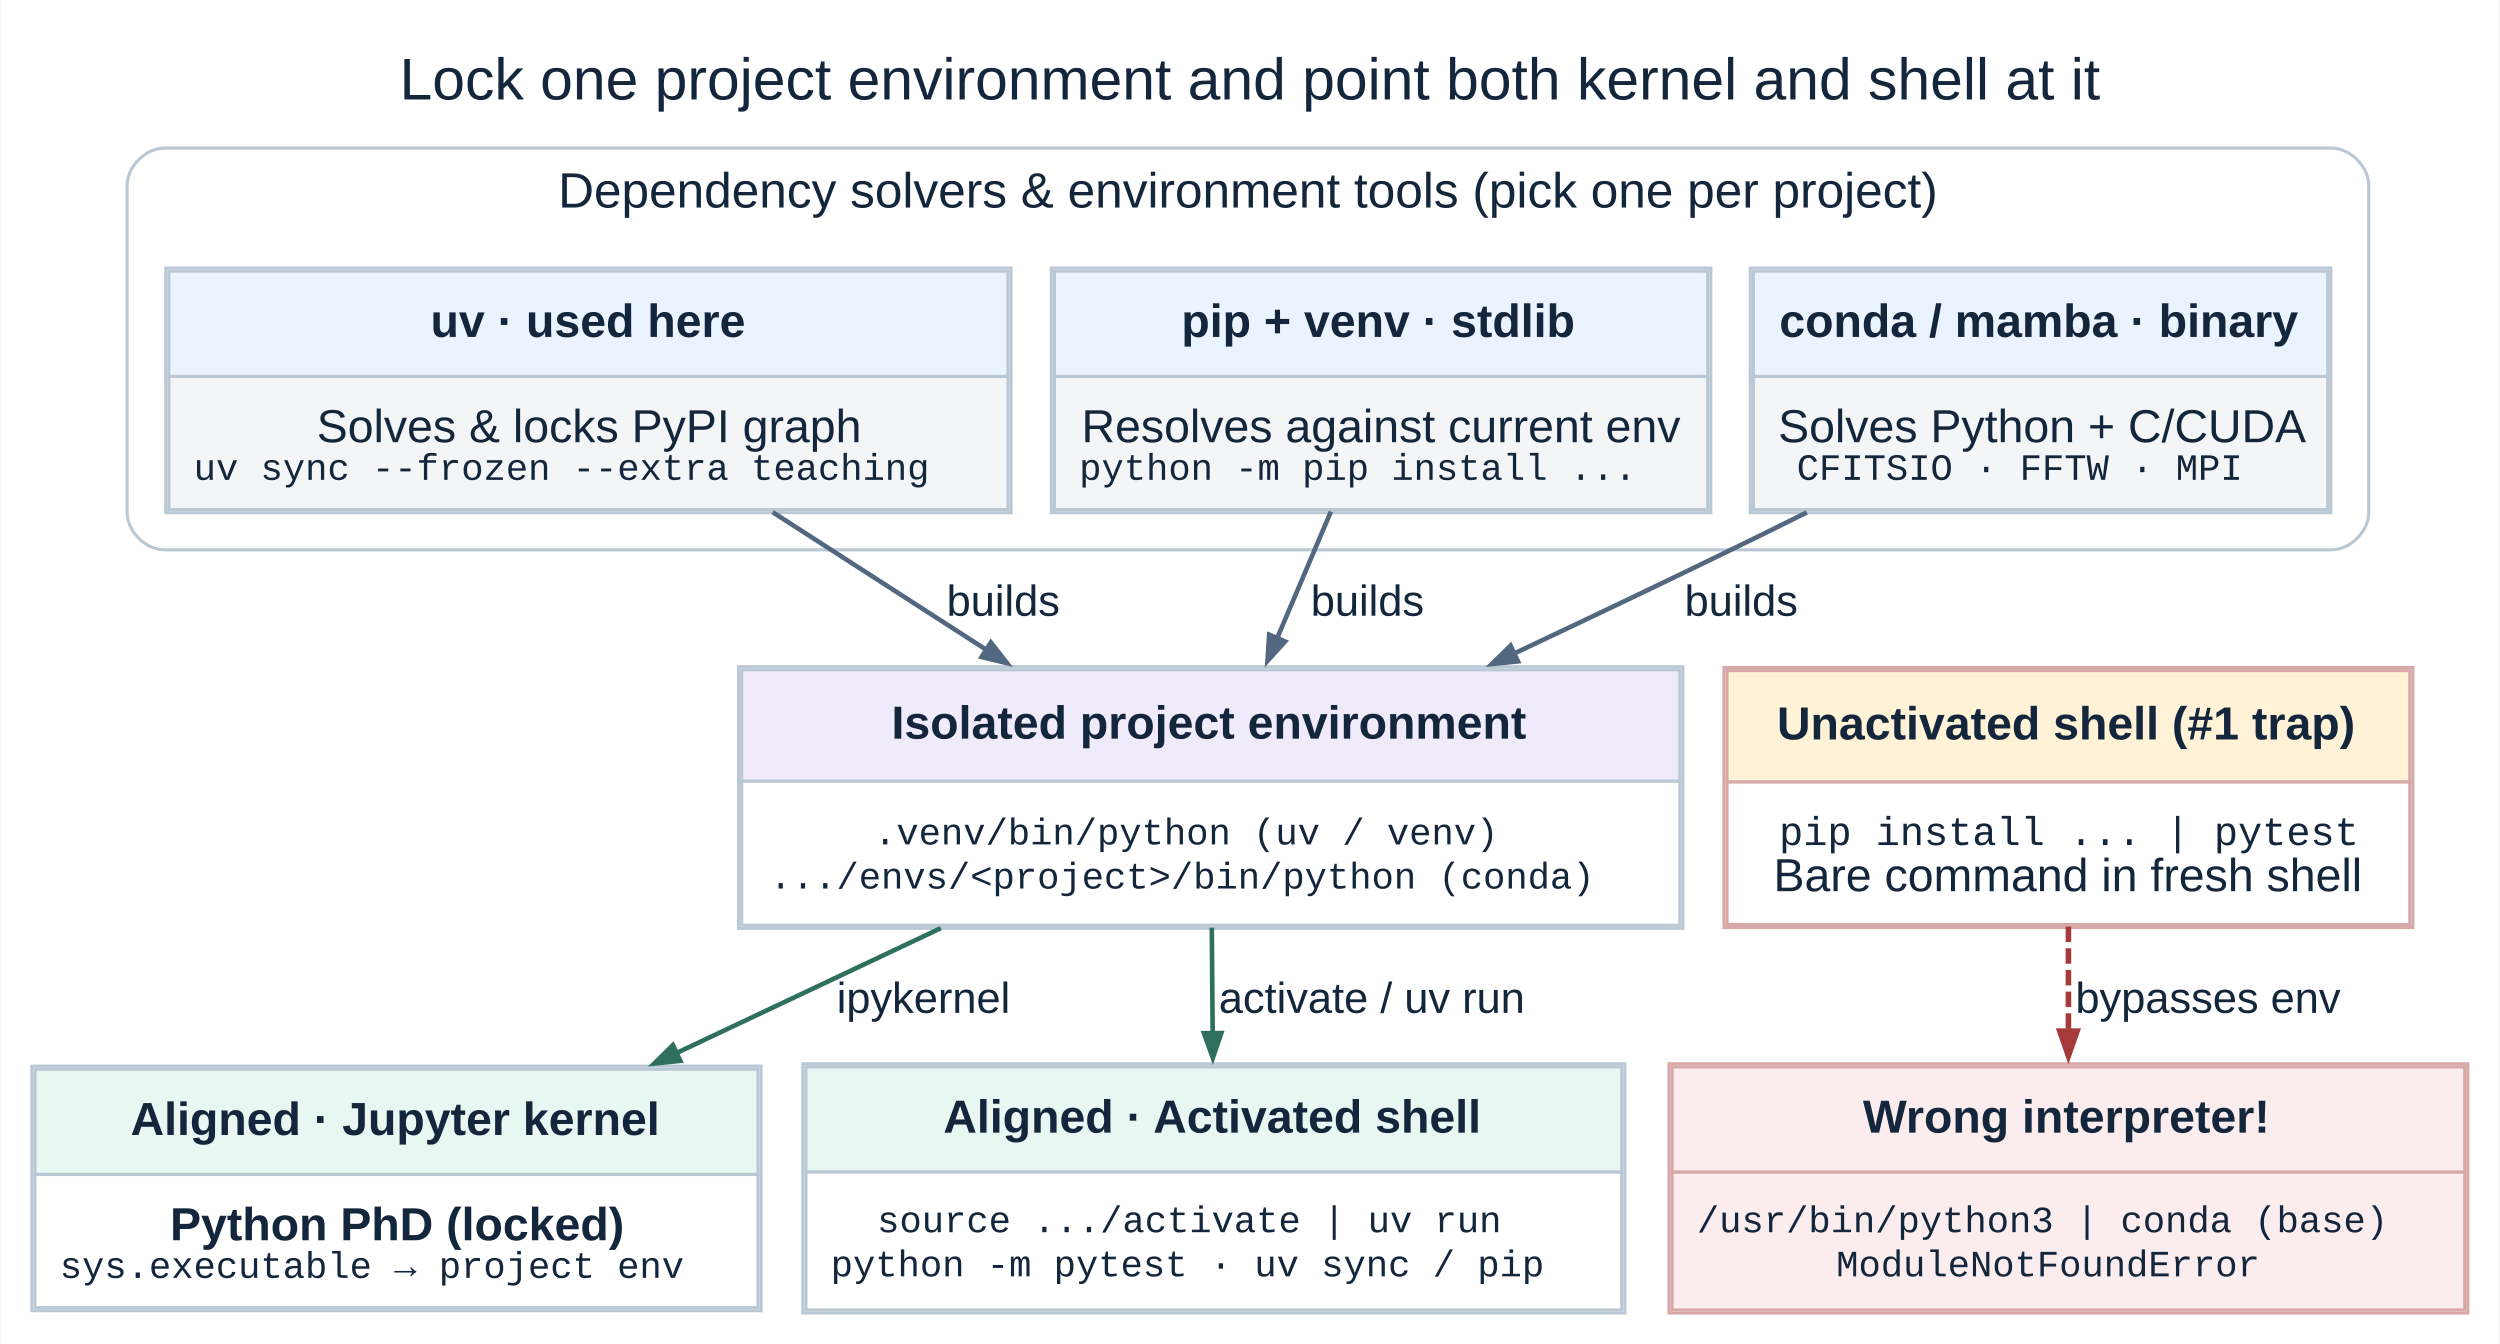
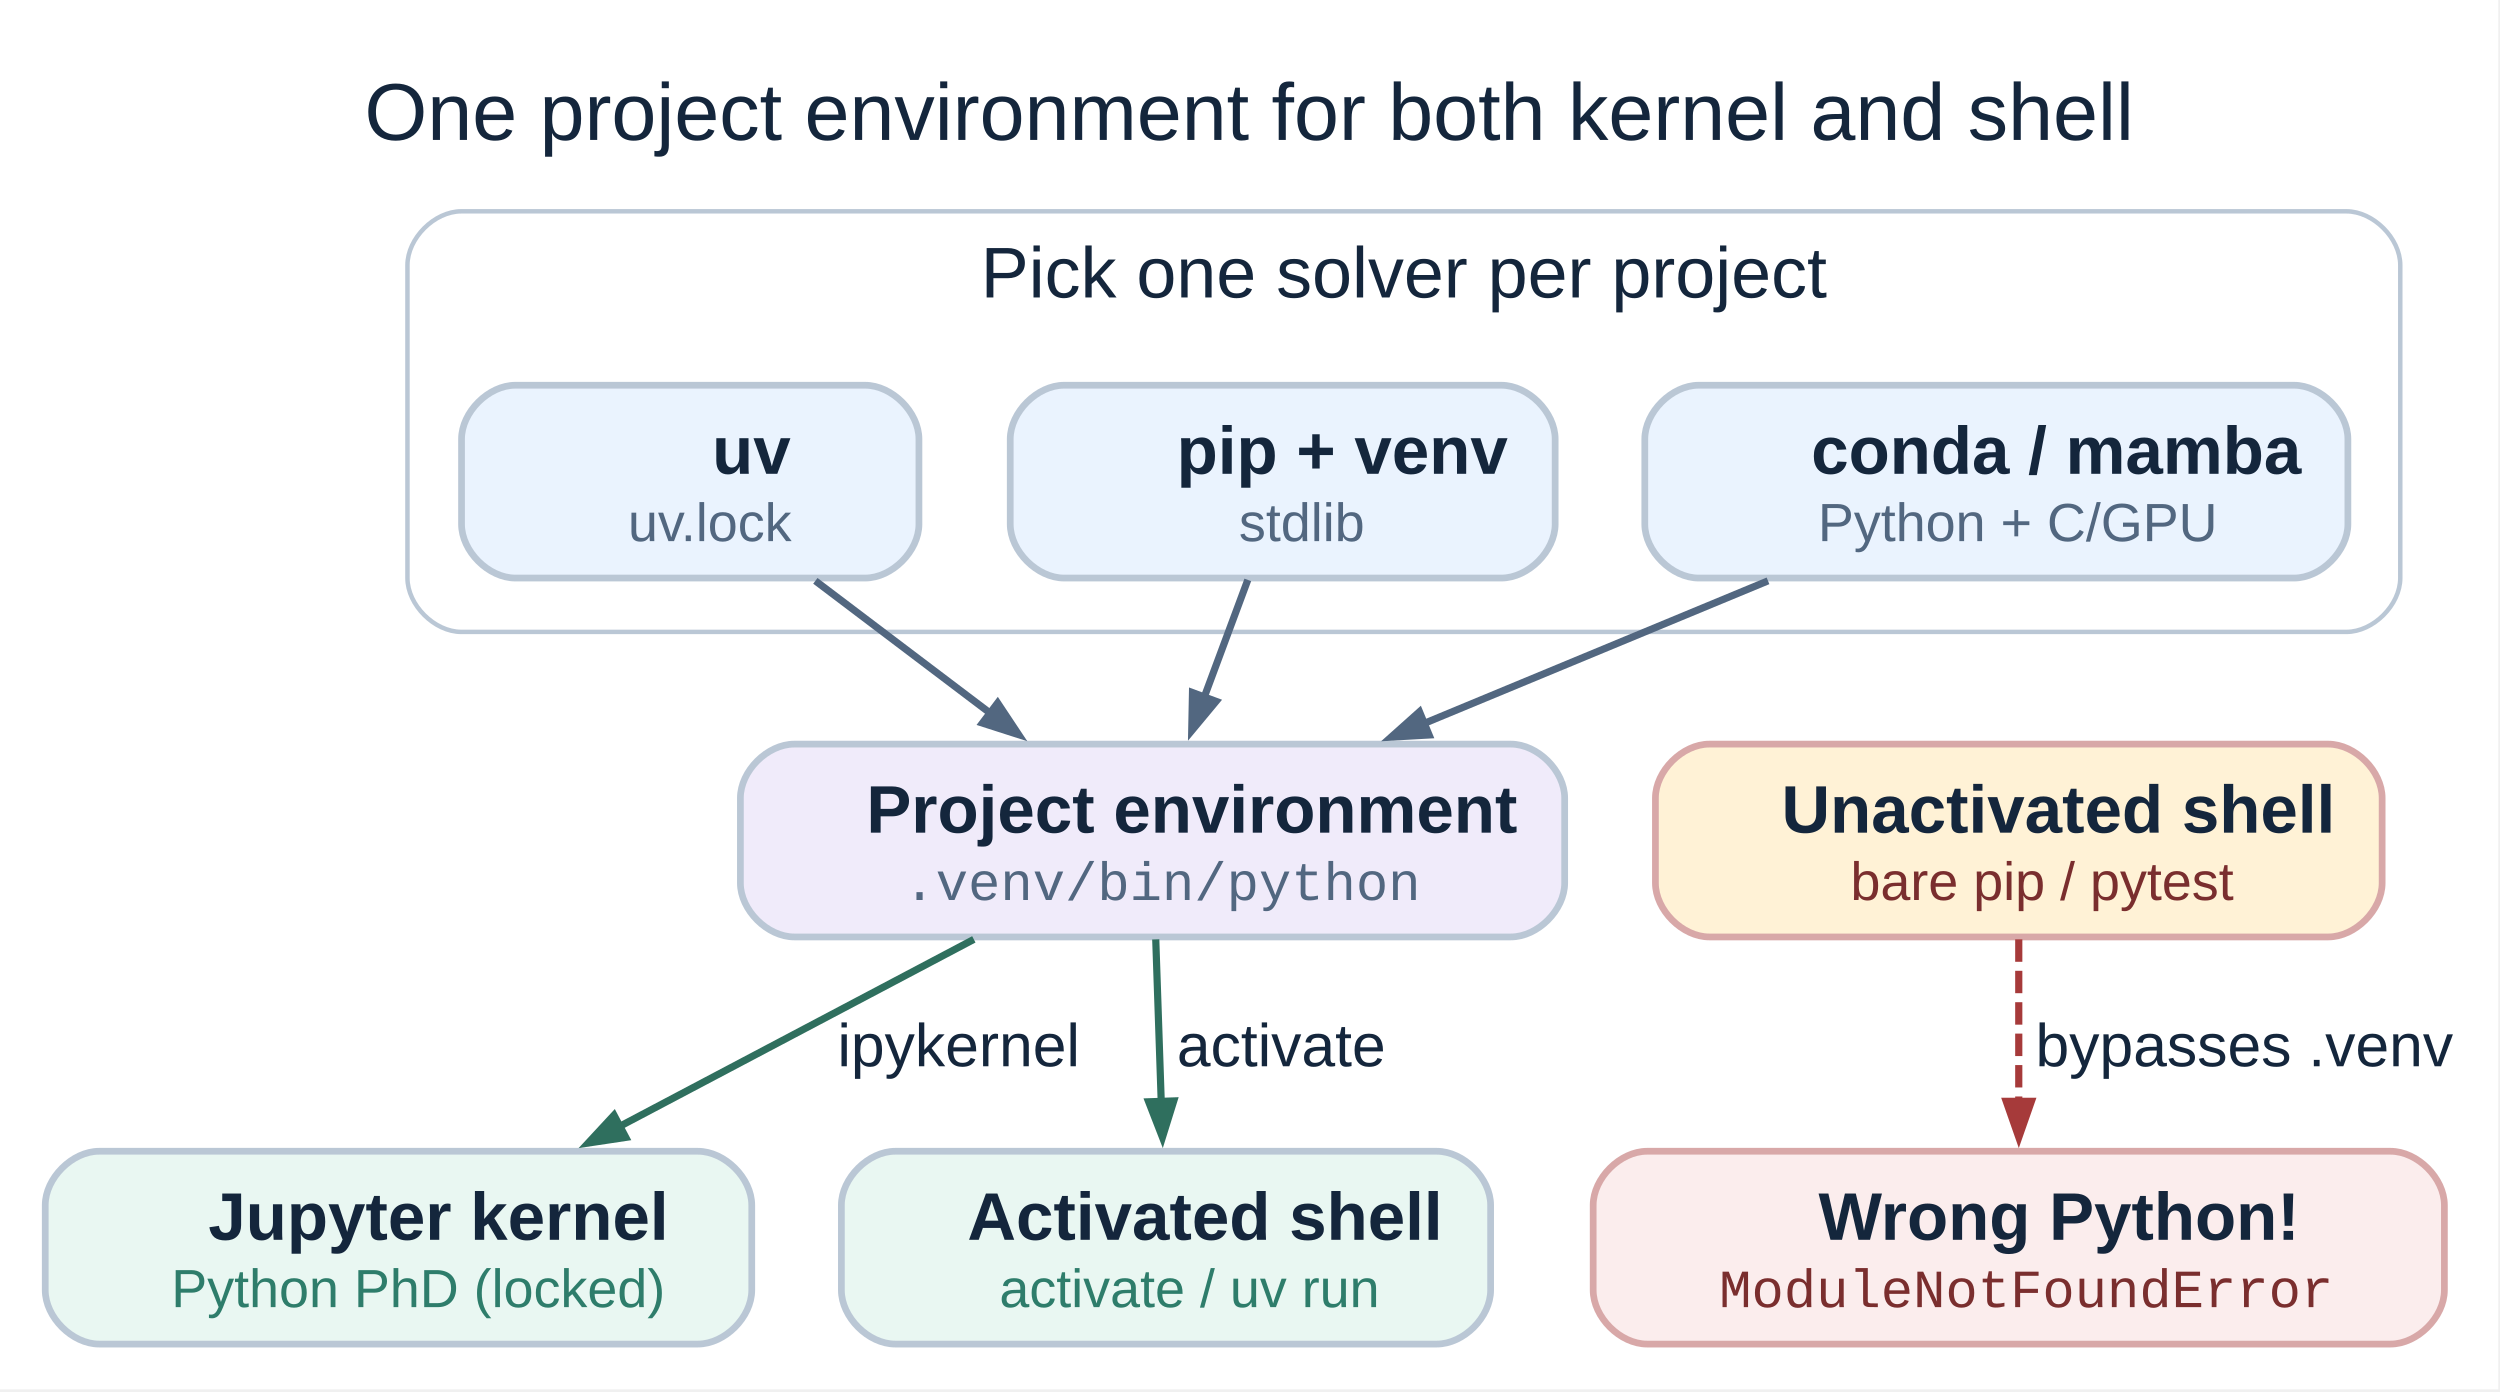
- <svg xmlns="http://www.w3.org/2000/svg" width="720" height="387" viewBox="0.00 0.00 807.00 434.00" role="img" aria-labelledby="python-environments-title python-environments-desc">
-   <g id="graph0" class="graph" transform="scale(1 1) rotate(0) translate(10.08 424.08)">
-     <polygon fill="white" stroke="none" points="-10.08,10.08 -10.08,-424.08 796.83,-424.08 796.83,10.08 -10.08,10.08" />
-     <text xml:space="preserve" text-anchor="middle" x="393.38" y="-391.95" font-family="Arial" font-size="19.00" fill="#14263c">Lock one project environment and point both kernel and shell at it</text>
+ <svg xmlns="http://www.w3.org/2000/svg" width="557" height="310" viewBox="0.00 0.00 557.00 310.00" role="img" aria-labelledby="python-environments-title python-environments-desc">
+   <g id="graph0" class="graph" transform="scale(1 1) rotate(0) translate(10.08 299.46)">
+     <polygon fill="white" stroke="none" points="-10.08,10.08 -10.08,-299.46 546.53,-299.46 546.53,10.08 -10.08,10.08" />
+     <text xml:space="preserve" text-anchor="middle" x="268.23" y="-268.28" font-family="Arial" font-size="18.00" fill="#14263c">One project environment for both kernel and shell</text>
    <g id="clust1" class="cluster">
-       <path fill="white" stroke="#bac7d5" d="M42.75,-246.5C42.75,-246.5 742.75,-246.5 742.75,-246.5 748.75,-246.5 754.75,-252.5 754.75,-258.5 754.75,-258.5 754.75,-364.25 754.75,-364.25 754.75,-370.25 748.75,-376.25 742.75,-376.25 742.75,-376.25 42.75,-376.25 42.75,-376.25 36.75,-376.25 30.75,-370.25 30.75,-364.25 30.75,-364.25 30.75,-258.5 30.75,-258.5 30.75,-252.5 36.75,-246.5 42.75,-246.5" />
-       <text xml:space="preserve" text-anchor="middle" x="392.75" y="-357.05" font-family="Arial" font-size="16.00" fill="#14263c">Dependency solvers &amp; environment tools (pick one per project)</text>
+       <path fill="white" stroke="#bac7d5" d="M92.7,-158.67C92.7,-158.67 512.7,-158.67 512.7,-158.67 518.7,-158.67 524.7,-164.67 524.7,-170.67 524.7,-170.67 524.7,-240.38 524.7,-240.38 524.7,-246.38 518.7,-252.38 512.7,-252.38 512.7,-252.38 92.71,-252.38 92.71,-252.38 86.7,-252.38 80.7,-246.38 80.7,-240.38 80.7,-240.38 80.7,-170.67 80.7,-170.67 80.7,-164.67 86.7,-158.67 92.7,-158.67" />
+       <text xml:space="preserve" text-anchor="middle" x="302.7" y="-233.18" font-family="Arial" font-size="16.00" fill="#14263c">Pick one solver per project</text>
    </g>
    <g id="node1" class="node">
-       <polygon fill="#eaf3fe" stroke="none" points="44.25,-302.5 44.25,-336.5 315.25,-336.5 315.25,-302.5 44.25,-302.5" />
-       <polygon fill="none" stroke="#bac7d5" points="44.25,-302.5 44.25,-336.5 315.25,-336.5 315.25,-302.5 44.25,-302.5" />
-       <text xml:space="preserve" text-anchor="start" x="128.75" y="-315.25" font-family="Arial" font-weight="bold" font-size="15.00" fill="#14263c">uv · used here</text>
-       <polygon fill="#f3f5f7" stroke="none" points="44.25,-259.5 44.25,-302.5 315.25,-302.5 315.25,-259.5 44.25,-259.5" />
-       <polygon fill="none" stroke="#bac7d5" points="44.25,-259.5 44.25,-302.5 315.25,-302.5 315.25,-259.5 44.25,-259.5" />
-       <text xml:space="preserve" text-anchor="start" x="92" y="-281.25" font-family="Arial" font-size="15.00" fill="#14263c">Solves &amp; locks PyPI graph</text>
-       <text xml:space="preserve" text-anchor="start" x="52.25" y="-269.1" font-family="Courier New" font-size="12.00" fill="#14263c">uv sync --frozen --extra teaching </text>
-       <polygon fill="none" stroke="#bac7d5" points="43.25,-258.5 43.25,-337.5 316.25,-337.5 316.25,-258.5 43.25,-258.5" />
+       <path fill="#eaf3fe" stroke="#bac7d5" stroke-width="1.5" d="M182.66,-213.63C182.66,-213.63 104.75,-213.63 104.75,-213.63 98.75,-213.63 92.75,-207.63 92.75,-201.63 92.75,-201.63 92.75,-182.67 92.75,-182.67 92.75,-176.67 98.75,-170.67 104.75,-170.67 104.75,-170.67 182.66,-170.67 182.66,-170.67 188.66,-170.67 194.66,-176.67 194.66,-182.67 194.66,-182.67 194.66,-201.63 194.66,-201.63 194.66,-207.63 188.66,-213.63 182.66,-213.63" />
+       <text xml:space="preserve" text-anchor="start" x="121.58" y="-193.9" font-family="Arial" font-size="15.00" fill="#14263c">      </text>
+       <text xml:space="preserve" text-anchor="start" x="148.58" y="-193.9" font-family="Arial" font-weight="bold" font-size="15.00" fill="#14263c">uv</text>
+       <text xml:space="preserve" text-anchor="start" x="102.83" y="-178.9" font-family="Arial" font-size="15.00" fill="#14263c">      </text>
+       <text xml:space="preserve" text-anchor="start" x="129.83" y="-178.9" font-family="Arial" font-size="12.00" fill="#526780">uv.lock</text>
+       <text xml:space="preserve" text-anchor="start" x="166.58" y="-178.9" font-family="Arial" font-size="15.00" fill="#14263c">    </text>
    </g>
    <g id="node4" class="node">
-       <polygon fill="#f0ebfa" stroke="none" points="229.25,-171.75 229.25,-207.75 532.25,-207.75 532.25,-171.75 229.25,-171.75" />
-       <polygon fill="none" stroke="#bac7d5" points="229.25,-171.75 229.25,-207.75 532.25,-207.75 532.25,-171.75 229.25,-171.75" />
-       <text xml:space="preserve" text-anchor="start" x="277.62" y="-185.5" font-family="Arial" font-weight="bold" font-size="15.00" fill="#14263c">Isolated project environment</text>
-       <polygon fill="#ffffff" stroke="none" points="229.25,-125.25 229.25,-171.75 532.25,-171.75 532.25,-125.25 229.25,-125.25" />
-       <polygon fill="none" stroke="#bac7d5" points="229.25,-125.25 229.25,-171.75 532.25,-171.75 532.25,-125.25 229.25,-125.25" />
-       <text xml:space="preserve" text-anchor="start" x="272" y="-151.35" font-family="Courier New" font-size="12.00" fill="#14263c">.venv/bin/python (uv / venv) </text>
-       <text xml:space="preserve" text-anchor="start" x="238.25" y="-137.1" font-family="Courier New" font-size="12.00" fill="#14263c">.../envs/&lt;project&gt;/bin/python (conda) </text>
-       <polygon fill="none" stroke="#bac7d5" points="228.25,-124.25 228.25,-208.75 533.25,-208.75 533.25,-124.25 228.25,-124.25" />
+       <path fill="#f0ebfa" stroke="#bac7d5" stroke-width="1.5" d="M326.53,-133.67C326.53,-133.67 166.88,-133.67 166.88,-133.67 160.88,-133.67 154.88,-127.67 154.88,-121.67 154.88,-121.67 154.88,-102.71 154.88,-102.71 154.88,-96.71 160.88,-90.71 166.88,-90.71 166.88,-90.71 326.53,-90.71 326.53,-90.71 332.53,-90.71 338.53,-96.71 338.53,-102.71 338.53,-102.71 338.53,-121.67 338.53,-121.67 338.53,-127.67 332.53,-133.67 326.53,-133.67" />
+       <text xml:space="preserve" text-anchor="start" x="164.95" y="-113.94" font-family="Arial" font-size="15.00" fill="#14263c">    </text>
+       <text xml:space="preserve" text-anchor="start" x="182.95" y="-113.94" font-family="Arial" font-weight="bold" font-size="15.00" fill="#14263c">Project environment</text>
+       <text xml:space="preserve" text-anchor="start" x="173.2" y="-98.94" font-family="Arial" font-size="15.00" fill="#14263c">    </text>
+       <text xml:space="preserve" text-anchor="start" x="191.2" y="-98.94" font-family="Courier New" font-size="12.00" fill="#526780">.venv/bin/python</text>
+       <text xml:space="preserve" text-anchor="start" x="311.2" y="-98.94" font-family="Arial" font-size="15.00" fill="#14263c">  </text>
    </g>
    <g id="edge1" class="edge">
-       <path fill="none" stroke="#526780" stroke-width="1.5" d="M239.24,-258.67C260.9,-244.72 285.63,-228.79 308.28,-214.19" />
-       <polygon fill="#526780" stroke="#526780" stroke-width="1.5" points="309.74,-216.58 314.95,-209.89 306.71,-211.87 309.74,-216.58" />
-       <text xml:space="preserve" text-anchor="middle" x="311.78" y="-225.2" font-family="Arial" font-size="14.00" fill="#14263c"> builds</text>
+       <path fill="none" stroke="#526780" stroke-width="1.6" d="M171.58,-170.05C183.6,-160.95 197.82,-150.19 210.63,-140.5" />
+       <polygon fill="#526780" stroke="#526780" stroke-width="1.6" points="212.19,-142.83 216.88,-135.77 208.81,-138.36 212.19,-142.83" />
    </g>
    <g id="node2" class="node">
-       <polygon fill="#eaf3fe" stroke="none" points="330.25,-302.5 330.25,-336.5 541.25,-336.5 541.25,-302.5 330.25,-302.5" />
-       <polygon fill="none" stroke="#bac7d5" points="330.25,-302.5 330.25,-336.5 541.25,-336.5 541.25,-302.5 330.25,-302.5" />
-       <text xml:space="preserve" text-anchor="start" x="371.25" y="-315.25" font-family="Arial" font-weight="bold" font-size="15.00" fill="#14263c">pip + venv · stdlib</text>
-       <polygon fill="#f3f5f7" stroke="none" points="330.25,-259.5 330.25,-302.5 541.25,-302.5 541.25,-259.5 330.25,-259.5" />
-       <polygon fill="none" stroke="#bac7d5" points="330.25,-259.5 330.25,-302.5 541.25,-302.5 541.25,-259.5 330.25,-259.5" />
-       <text xml:space="preserve" text-anchor="start" x="339" y="-281.25" font-family="Arial" font-size="15.00" fill="#14263c">Resolves against current env</text>
-       <text xml:space="preserve" text-anchor="start" x="338.25" y="-269.1" font-family="Courier New" font-size="12.00" fill="#14263c">python -m pip install ... </text>
-       <polygon fill="none" stroke="#bac7d5" points="329.25,-258.5 329.25,-337.5 542.25,-337.5 542.25,-258.5 329.25,-258.5" />
+       <path fill="#eaf3fe" stroke="#bac7d5" stroke-width="1.5" d="M324.41,-213.63C324.41,-213.63 227,-213.63 227,-213.63 221,-213.63 215,-207.63 215,-201.63 215,-201.63 215,-182.67 215,-182.67 215,-176.67 221,-170.67 227,-170.67 227,-170.67 324.41,-170.67 324.41,-170.67 330.41,-170.67 336.41,-176.67 336.41,-182.67 336.41,-182.67 336.41,-201.63 336.41,-201.63 336.41,-207.63 330.41,-213.63 324.41,-213.63" />
+       <text xml:space="preserve" text-anchor="start" x="225.08" y="-193.9" font-family="Arial" font-size="15.00" fill="#14263c">      </text>
+       <text xml:space="preserve" text-anchor="start" x="252.08" y="-193.9" font-family="Arial" font-weight="bold" font-size="15.00" fill="#14263c">pip + venv</text>
+       <text xml:space="preserve" text-anchor="start" x="238.95" y="-178.9" font-family="Arial" font-size="15.00" fill="#14263c">      </text>
+       <text xml:space="preserve" text-anchor="start" x="265.95" y="-178.9" font-family="Arial" font-size="12.00" fill="#526780">stdlib</text>
+       <text xml:space="preserve" text-anchor="start" x="294.45" y="-178.9" font-family="Arial" font-size="15.00" fill="#14263c">    </text>
    </g>
    <g id="edge2" class="edge">
-       <path fill="none" stroke="#526780" stroke-width="1.5" d="M419.55,-258.85C414.09,-245.99 407.91,-231.45 402.12,-217.81" />
-       <polygon fill="#526780" stroke="#526780" stroke-width="1.5" points="404.77,-216.9 399.07,-210.63 399.62,-219.09 404.77,-216.9" />
-       <text xml:space="preserve" text-anchor="middle" x="429.4" y="-225.2" font-family="Arial" font-size="14.00" fill="#14263c"> builds</text>
+       <path fill="none" stroke="#526780" stroke-width="1.6" d="M267.93,-170.26C264.93,-162.2 261.44,-152.81 258.17,-144" />
+       <polygon fill="#526780" stroke="#526780" stroke-width="1.6" points="260.86,-143.2 255.44,-136.68 255.61,-145.15 260.86,-143.2" />
    </g>
    <g id="node3" class="node">
-       <polygon fill="#eaf3fe" stroke="none" points="556,-302.5 556,-336.5 741.5,-336.5 741.5,-302.5 556,-302.5" />
-       <polygon fill="none" stroke="#bac7d5" points="556,-302.5 556,-336.5 741.5,-336.5 741.5,-302.5 556,-302.5" />
-       <text xml:space="preserve" text-anchor="start" x="564.38" y="-315.25" font-family="Arial" font-weight="bold" font-size="15.00" fill="#14263c">conda / mamba · binary</text>
-       <polygon fill="#f3f5f7" stroke="none" points="556,-259.5 556,-302.5 741.5,-302.5 741.5,-259.5 556,-259.5" />
-       <polygon fill="none" stroke="#bac7d5" points="556,-259.5 556,-302.5 741.5,-302.5 741.5,-259.5 556,-259.5" />
-       <text xml:space="preserve" text-anchor="start" x="564" y="-281.25" font-family="Arial" font-size="15.00" fill="#14263c">Solves Python + C/CUDA</text>
-       <text xml:space="preserve" text-anchor="start" x="570" y="-269.1" font-family="Courier New" font-size="12.00" fill="#14263c">CFITSIO · FFTW · MPI </text>
-       <polygon fill="none" stroke="#bac7d5" points="555,-258.5 555,-337.5 742.5,-337.5 742.5,-258.5 555,-258.5" />
+       <path fill="#eaf3fe" stroke="#bac7d5" stroke-width="1.5" d="M501.03,-213.63C501.03,-213.63 368.38,-213.63 368.38,-213.63 362.38,-213.63 356.38,-207.63 356.38,-201.63 356.38,-201.63 356.38,-182.67 356.38,-182.67 356.38,-176.67 362.38,-170.67 368.38,-170.67 368.38,-170.67 501.03,-170.67 501.03,-170.67 507.03,-170.67 513.03,-176.67 513.03,-182.67 513.03,-182.67 513.03,-201.63 513.03,-201.63 513.03,-207.63 507.03,-213.63 501.03,-213.63" />
+       <text xml:space="preserve" text-anchor="start" x="366.45" y="-193.9" font-family="Arial" font-size="15.00" fill="#14263c">      </text>
+       <text xml:space="preserve" text-anchor="start" x="393.45" y="-193.9" font-family="Arial" font-weight="bold" font-size="15.00" fill="#14263c">conda / mamba</text>
+       <text xml:space="preserve" text-anchor="start" x="367.95" y="-178.9" font-family="Arial" font-size="15.00" fill="#14263c">      </text>
+       <text xml:space="preserve" text-anchor="start" x="394.95" y="-178.9" font-family="Arial" font-size="12.00" fill="#526780">Python + C/GPU</text>
+       <text xml:space="preserve" text-anchor="start" x="483.45" y="-178.9" font-family="Arial" font-size="15.00" fill="#14263c">    </text>
    </g>
    <g id="edge3" class="edge">
-       <path fill="none" stroke="#526780" stroke-width="1.5" d="M573.24,-258.58C564.99,-254.47 556.7,-250.38 548.75,-246.5 526.12,-235.47 501.65,-223.81 478.58,-212.94" />
-       <polygon fill="#526780" stroke="#526780" stroke-width="1.5" points="479.95,-210.49 471.52,-209.62 477.57,-215.56 479.95,-210.49" />
-       <text xml:space="preserve" text-anchor="middle" x="550.13" y="-225.2" font-family="Arial" font-size="14.00" fill="#14263c"> builds</text>
+       <path fill="none" stroke="#526780" stroke-width="1.6" d="M383.83,-170.05C360.11,-160.22 331.71,-148.44 306.93,-138.16" />
+       <polygon fill="#526780" stroke="#526780" stroke-width="1.6" points="308.32,-135.71 299.86,-135.23 306.18,-140.88 308.32,-135.71" />
    </g>
    <g id="node5" class="node">
-       <polygon fill="#fff2d6" stroke="none" points="547.5,-171.5 547.5,-207.5 768,-207.5 768,-171.5 547.5,-171.5" />
-       <polygon fill="none" stroke="#d8a8a8" points="547.5,-171.5 547.5,-207.5 768,-207.5 768,-171.5 547.5,-171.5" />
-       <text xml:space="preserve" text-anchor="start" x="563.62" y="-185.25" font-family="Arial" font-weight="bold" font-size="15.00" fill="#14263c">Unactivated shell (#1 trap)</text>
-       <polygon fill="#ffffff" stroke="none" points="547.5,-125.5 547.5,-171.5 768,-171.5 768,-125.5 547.5,-125.5" />
-       <polygon fill="none" stroke="#d8a8a8" points="547.5,-125.5 547.5,-171.5 768,-171.5 768,-125.5 547.5,-125.5" />
-       <text xml:space="preserve" text-anchor="start" x="556.5" y="-151.15" font-family="Courier New" font-size="13.00" fill="#14263c"> pip install ... | pytest  </text>
-       <text xml:space="preserve" text-anchor="start" x="562.5" y="-136.25" font-family="Arial" font-size="15.00" fill="#14263c">Bare command in fresh shell</text>
-       <polygon fill="none" stroke="#d8a8a8" points="546.5,-124.5 546.5,-208.5 769,-208.5 769,-124.5 546.5,-124.5" />
+       <path fill="#fff2d6" stroke="#d8a8a8" stroke-width="1.5" d="M508.66,-133.67C508.66,-133.67 370.75,-133.67 370.75,-133.67 364.75,-133.67 358.75,-127.67 358.75,-121.67 358.75,-121.67 358.75,-102.71 358.75,-102.71 358.75,-96.71 364.75,-90.71 370.75,-90.71 370.75,-90.71 508.66,-90.71 508.66,-90.71 514.66,-90.71 520.66,-96.71 520.66,-102.71 520.66,-102.71 520.66,-121.67 520.66,-121.67 520.66,-127.67 514.66,-133.67 508.66,-133.67" />
+       <text xml:space="preserve" text-anchor="start" x="368.83" y="-113.94" font-family="Arial" font-size="15.00" fill="#14263c">    </text>
+       <text xml:space="preserve" text-anchor="start" x="386.83" y="-113.94" font-family="Arial" font-weight="bold" font-size="15.00" fill="#14263c">Unactivated shell</text>
+       <text xml:space="preserve" text-anchor="start" x="384.2" y="-98.94" font-family="Arial" font-size="15.00" fill="#14263c">    </text>
+       <text xml:space="preserve" text-anchor="start" x="402.2" y="-98.94" font-family="Arial" font-size="12.00" fill="#7a2e2e">bare pip / pytest</text>
+       <text xml:space="preserve" text-anchor="start" x="486.2" y="-98.94" font-family="Arial" font-size="15.00" fill="#14263c">  </text>
    </g>
    <g id="node6" class="node">
-       <polygon fill="#e9f7f2" stroke="none" points="1,-44.75 1,-78.75 234.5,-78.75 234.5,-44.75 1,-44.75" />
-       <polygon fill="none" stroke="#bac7d5" points="1,-44.75 1,-78.75 234.5,-78.75 234.5,-44.75 1,-44.75" />
-       <text xml:space="preserve" text-anchor="start" x="31.88" y="-57.5" font-family="Arial" font-weight="bold" font-size="15.00" fill="#14263c">Aligned · Jupyter kernel</text>
-       <polygon fill="#ffffff" stroke="none" points="1,-1.75 1,-44.75 234.5,-44.75 234.5,-1.75 1,-1.75" />
-       <polygon fill="none" stroke="#bac7d5" points="1,-1.75 1,-44.75 234.5,-44.75 234.5,-1.75 1,-1.75" />
-       <text xml:space="preserve" text-anchor="start" x="44.62" y="-23.5" font-family="Arial" font-weight="bold" font-size="15.00" fill="#14263c">Python PhD (locked)</text>
-       <text xml:space="preserve" text-anchor="start" x="9" y="-11.35" font-family="Courier New" font-size="12.00" fill="#14263c">sys.executable → project env </text>
-       <polygon fill="none" stroke="#bac7d5" points="0,-0.75 0,-79.75 235.5,-79.75 235.5,-0.75 0,-0.75" />
+       <path fill="#e9f7f2" stroke="#bac7d5" stroke-width="1.5" d="M145.41,-42.96C145.41,-42.96 12,-42.96 12,-42.96 6,-42.96 0,-36.96 0,-30.96 0,-30.96 0,-12 0,-12 0,-6 6,0 12,0 12,0 145.41,0 145.41,0 151.41,0 157.41,-6 157.41,-12 157.41,-12 157.41,-30.96 157.41,-30.96 157.41,-36.96 151.41,-42.96 145.41,-42.96" />
+       <text xml:space="preserve" text-anchor="start" x="18.33" y="-23.23" font-family="Arial" font-size="15.00" fill="#14263c">    </text>
+       <text xml:space="preserve" text-anchor="start" x="36.33" y="-23.23" font-family="Arial" font-weight="bold" font-size="15.00" fill="#14263c">Jupyter kernel</text>
+       <text xml:space="preserve" text-anchor="start" x="10.08" y="-8.23" font-family="Arial" font-size="15.00" fill="#14263c">    </text>
+       <text xml:space="preserve" text-anchor="start" x="28.08" y="-8.23" font-family="Arial" font-size="12.00" fill="#2e7d6b">Python PhD (locked)</text>
+       <text xml:space="preserve" text-anchor="start" x="138.33" y="-8.23" font-family="Arial" font-size="15.00" fill="#14263c">  </text>
    </g>
    <g id="edge5" class="edge">
-       <path fill="none" stroke="#2f6f5e" stroke-width="1.5" d="M293.54,-124.3C266.13,-111.35 235.82,-97.03 208.2,-83.98" />
-       <polygon fill="#2f6f5e" stroke="#2f6f5e" stroke-width="1.5" points="209.42,-81.46 200.99,-80.58 207.03,-86.53 209.42,-81.46" />
-       <text xml:space="preserve" text-anchor="middle" x="286.01" y="-96.95" font-family="Arial" font-size="14.00" fill="#14263c"> ipykernel</text>
+       <path fill="none" stroke="#2f6f5e" stroke-width="1.6" d="M206.89,-90.17C183.21,-77.66 152.99,-61.7 127.83,-48.42" />
+       <polygon fill="#2f6f5e" stroke="#2f6f5e" stroke-width="1.6" points="129.34,-46.05 120.96,-44.79 126.72,-51 129.34,-46.05" />
+       <text xml:space="preserve" text-anchor="middle" x="201.64" y="-61.89" font-family="Arial" font-size="13.50" fill="#14263c"> ipykernel</text>
    </g>
    <g id="node7" class="node">
-       <polygon fill="#e9f7f2" stroke="none" points="250,-45.5 250,-79.5 513.5,-79.5 513.5,-45.5 250,-45.5" />
-       <polygon fill="none" stroke="#bac7d5" points="250,-45.5 250,-79.5 513.5,-79.5 513.5,-45.5 250,-45.5" />
-       <text xml:space="preserve" text-anchor="start" x="294.38" y="-58.25" font-family="Arial" font-weight="bold" font-size="15.00" fill="#14263c">Aligned · Activated shell</text>
-       <polygon fill="#ffffff" stroke="none" points="250,-1 250,-45.5 513.5,-45.5 513.5,-1 250,-1" />
-       <polygon fill="none" stroke="#bac7d5" points="250,-1 250,-45.5 513.5,-45.5 513.5,-1 250,-1" />
-       <text xml:space="preserve" text-anchor="start" x="273" y="-26.1" font-family="Courier New" font-size="12.00" fill="#14263c">source .../activate | uv run </text>
-       <text xml:space="preserve" text-anchor="start" x="258" y="-11.85" font-family="Courier New" font-size="12.00" fill="#14263c">python -m pytest · uv sync / pip </text>
-       <polygon fill="none" stroke="#bac7d5" points="249,0 249,-80.5 514.5,-80.5 514.5,0 249,0" />
+       <path fill="#e9f7f2" stroke="#bac7d5" stroke-width="1.5" d="M310.03,-42.96C310.03,-42.96 189.38,-42.96 189.38,-42.96 183.38,-42.96 177.38,-36.96 177.38,-30.96 177.38,-30.96 177.38,-12 177.38,-12 177.38,-6 183.38,0 189.38,0 189.38,0 310.03,0 310.03,0 316.03,0 322.03,-6 322.03,-12 322.03,-12 322.03,-30.96 322.03,-30.96 322.03,-36.96 316.03,-42.96 310.03,-42.96" />
+       <text xml:space="preserve" text-anchor="start" x="187.45" y="-23.23" font-family="Arial" font-size="15.00" fill="#14263c">    </text>
+       <text xml:space="preserve" text-anchor="start" x="205.45" y="-23.23" font-family="Arial" font-weight="bold" font-size="15.00" fill="#14263c">Activated shell</text>
+       <text xml:space="preserve" text-anchor="start" x="194.58" y="-8.23" font-family="Arial" font-size="15.00" fill="#14263c">    </text>
+       <text xml:space="preserve" text-anchor="start" x="212.58" y="-8.23" font-family="Arial" font-size="12.00" fill="#2e7d6b">activate / uv run</text>
+       <text xml:space="preserve" text-anchor="start" x="295.83" y="-8.23" font-family="Arial" font-size="15.00" fill="#14263c">  </text>
    </g>
    <g id="edge6" class="edge">
-       <path fill="none" stroke="#2f6f5e" stroke-width="1.5" d="M381.08,-124.47C381.17,-113.54 381.26,-101.62 381.36,-90.3" />
-       <polygon fill="#2f6f5e" stroke="#2f6f5e" stroke-width="1.5" points="384.15,-90.42 381.42,-82.4 378.55,-90.38 384.15,-90.42" />
-       <text xml:space="preserve" text-anchor="middle" x="430.81" y="-96.95" font-family="Arial" font-size="14.00" fill="#14263c"> activate / uv run</text>
+       <path fill="none" stroke="#2f6f5e" stroke-width="1.6" d="M247.42,-90.17C247.78,-79.31 248.24,-65.84 248.65,-53.79" />
+       <polygon fill="#2f6f5e" stroke="#2f6f5e" stroke-width="1.6" points="251.43,-54.17 248.91,-46.08 245.84,-53.98 251.43,-54.17" />
+       <text xml:space="preserve" text-anchor="middle" x="273.51" y="-61.89" font-family="Arial" font-size="13.50" fill="#14263c"> activate</text>
    </g>
    <g id="node8" class="node">
-       <polygon fill="#fbeded" stroke="none" points="529.75,-45.5 529.75,-79.5 785.75,-79.5 785.75,-45.5 529.75,-45.5" />
-       <polygon fill="none" stroke="#d8a8a8" points="529.75,-45.5 529.75,-79.5 785.75,-79.5 785.75,-45.5 529.75,-45.5" />
-       <text xml:space="preserve" text-anchor="start" x="591.38" y="-58.25" font-family="Arial" font-weight="bold" font-size="15.00" fill="#14263c">Wrong interpreter!</text>
-       <polygon fill="#fbeded" stroke="none" points="529.75,-1 529.75,-45.5 785.75,-45.5 785.75,-1 529.75,-1" />
-       <polygon fill="none" stroke="#d8a8a8" points="529.75,-1 529.75,-45.5 785.75,-45.5 785.75,-1 529.75,-1" />
-       <text xml:space="preserve" text-anchor="start" x="537.75" y="-26.1" font-family="Courier New" font-size="12.00" fill="#14263c">/usr/bin/python3 | conda (base) </text>
-       <text xml:space="preserve" text-anchor="start" x="582.75" y="-11.85" font-family="Courier New" font-size="12.00" fill="#14263c">ModuleNotFoundError </text>
-       <polygon fill="none" stroke="#d8a8a8" points="528.75,0 528.75,-80.5 786.75,-80.5 786.75,0 528.75,0" />
+       <path fill="#fbeded" stroke="#d8a8a8" stroke-width="1.5" d="M522.53,-42.96C522.53,-42.96 356.88,-42.96 356.88,-42.96 350.88,-42.96 344.88,-36.96 344.88,-30.96 344.88,-30.96 344.88,-12 344.88,-12 344.88,-6 350.88,0 356.88,0 356.88,0 522.53,0 522.53,0 528.53,0 534.53,-6 534.53,-12 534.53,-12 534.53,-30.96 534.53,-30.96 534.53,-36.96 528.53,-42.96 522.53,-42.96" />
+       <text xml:space="preserve" text-anchor="start" x="377.08" y="-23.23" font-family="Arial" font-size="15.00" fill="#14263c">    </text>
+       <text xml:space="preserve" text-anchor="start" x="395.08" y="-23.23" font-family="Arial" font-weight="bold" font-size="15.00" fill="#14263c">Wrong Python!</text>
+       <text xml:space="preserve" text-anchor="start" x="354.95" y="-8.23" font-family="Arial" font-size="15.00" fill="#14263c">    </text>
+       <text xml:space="preserve" text-anchor="start" x="372.95" y="-8.23" font-family="Courier New" font-size="12.00" fill="#7a2e2e">ModuleNotFoundError</text>
+       <text xml:space="preserve" text-anchor="start" x="515.45" y="-8.23" font-family="Arial" font-size="15.00" fill="#14263c">  </text>
    </g>
    <g id="edge7" class="edge">
-       <path fill="none" stroke="#a63a3a" stroke-width="1.8" stroke-dasharray="5,2" d="M657.75,-124.82C657.75,-113.98 657.75,-102.16 657.75,-90.9" />
-       <polygon fill="#a63a3a" stroke="#a63a3a" stroke-width="1.8" points="660.55,-91.06 657.75,-83.06 654.95,-91.06 660.55,-91.06" />
-       <text xml:space="preserve" text-anchor="middle" x="700.88" y="-96.95" font-family="Arial" font-size="14.00" fill="#14263c"> bypasses env</text>
+       <path fill="none" stroke="#a63a3a" stroke-width="1.6" stroke-dasharray="5,2" d="M439.7,-90.17C439.7,-79.31 439.7,-65.84 439.7,-53.79" />
+       <polygon fill="#a63a3a" stroke="#a63a3a" stroke-width="1.6" points="442.51,-54.08 439.71,-46.08 436.91,-54.08 442.51,-54.08" />
+       <text xml:space="preserve" text-anchor="middle" x="488.08" y="-61.89" font-family="Arial" font-size="13.50" fill="#14263c"> bypasses .venv</text>
    </g>
  </g>
</svg>
